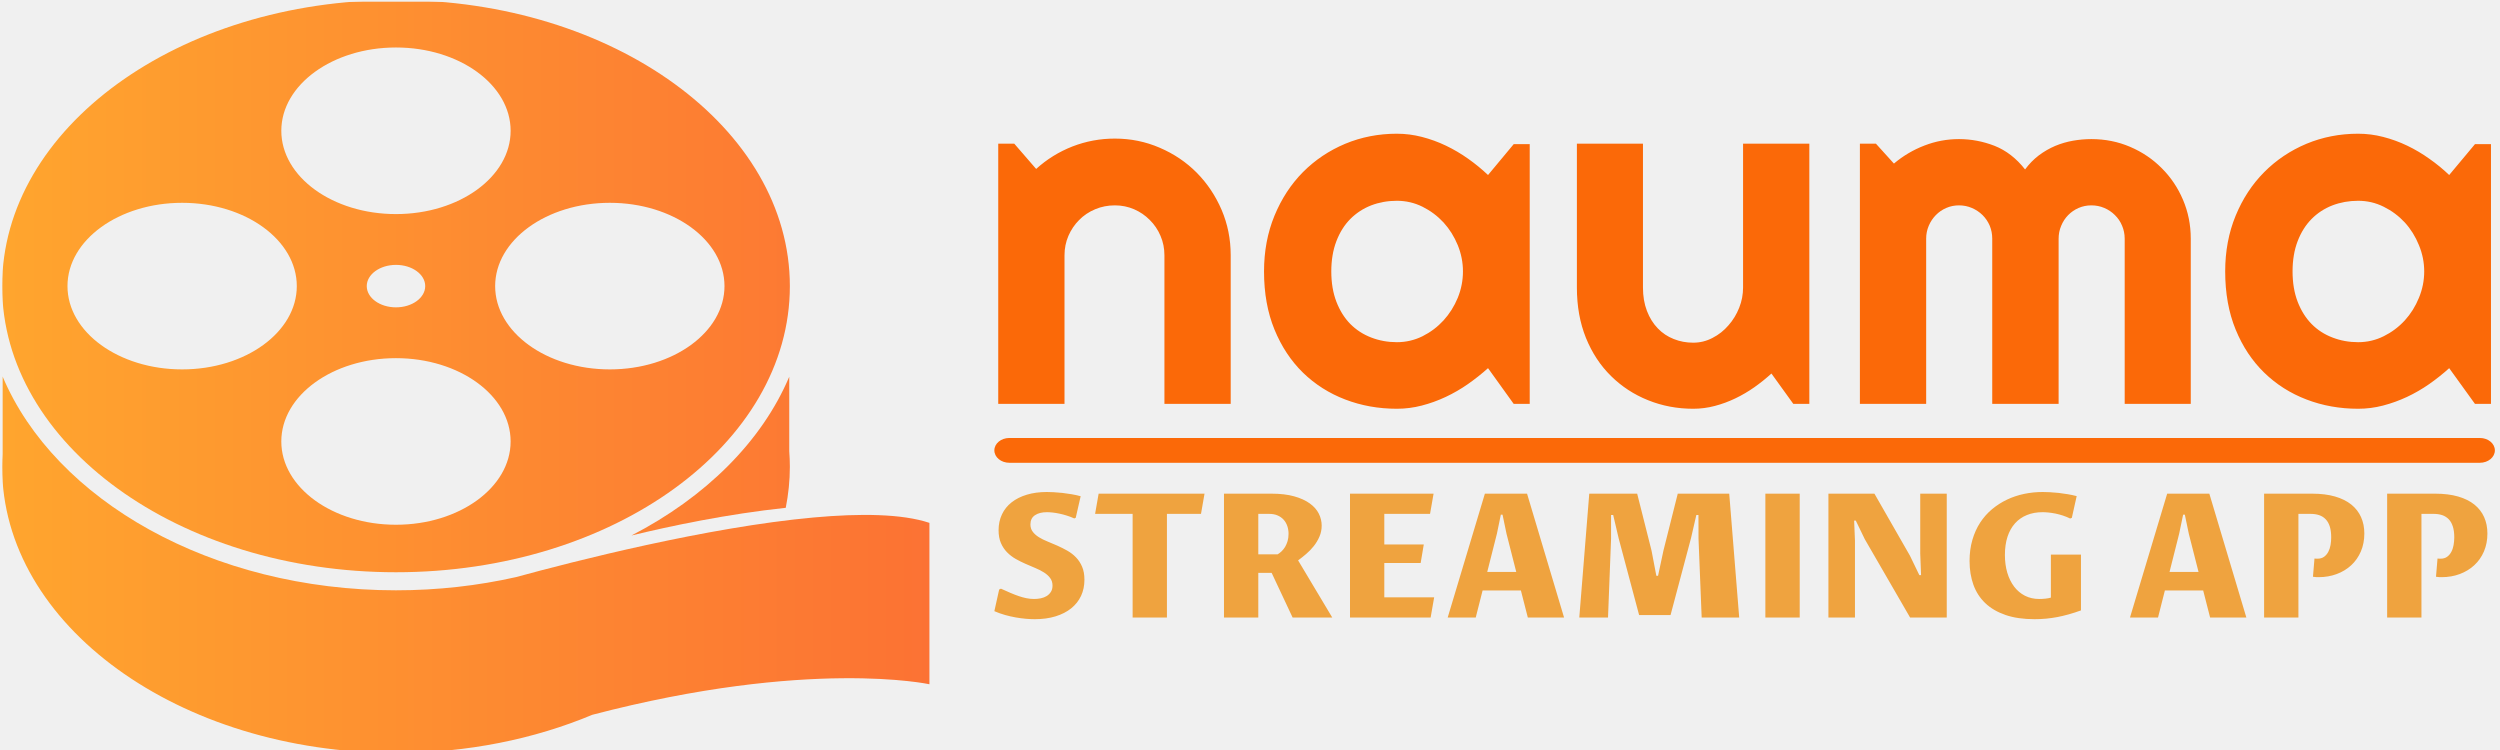
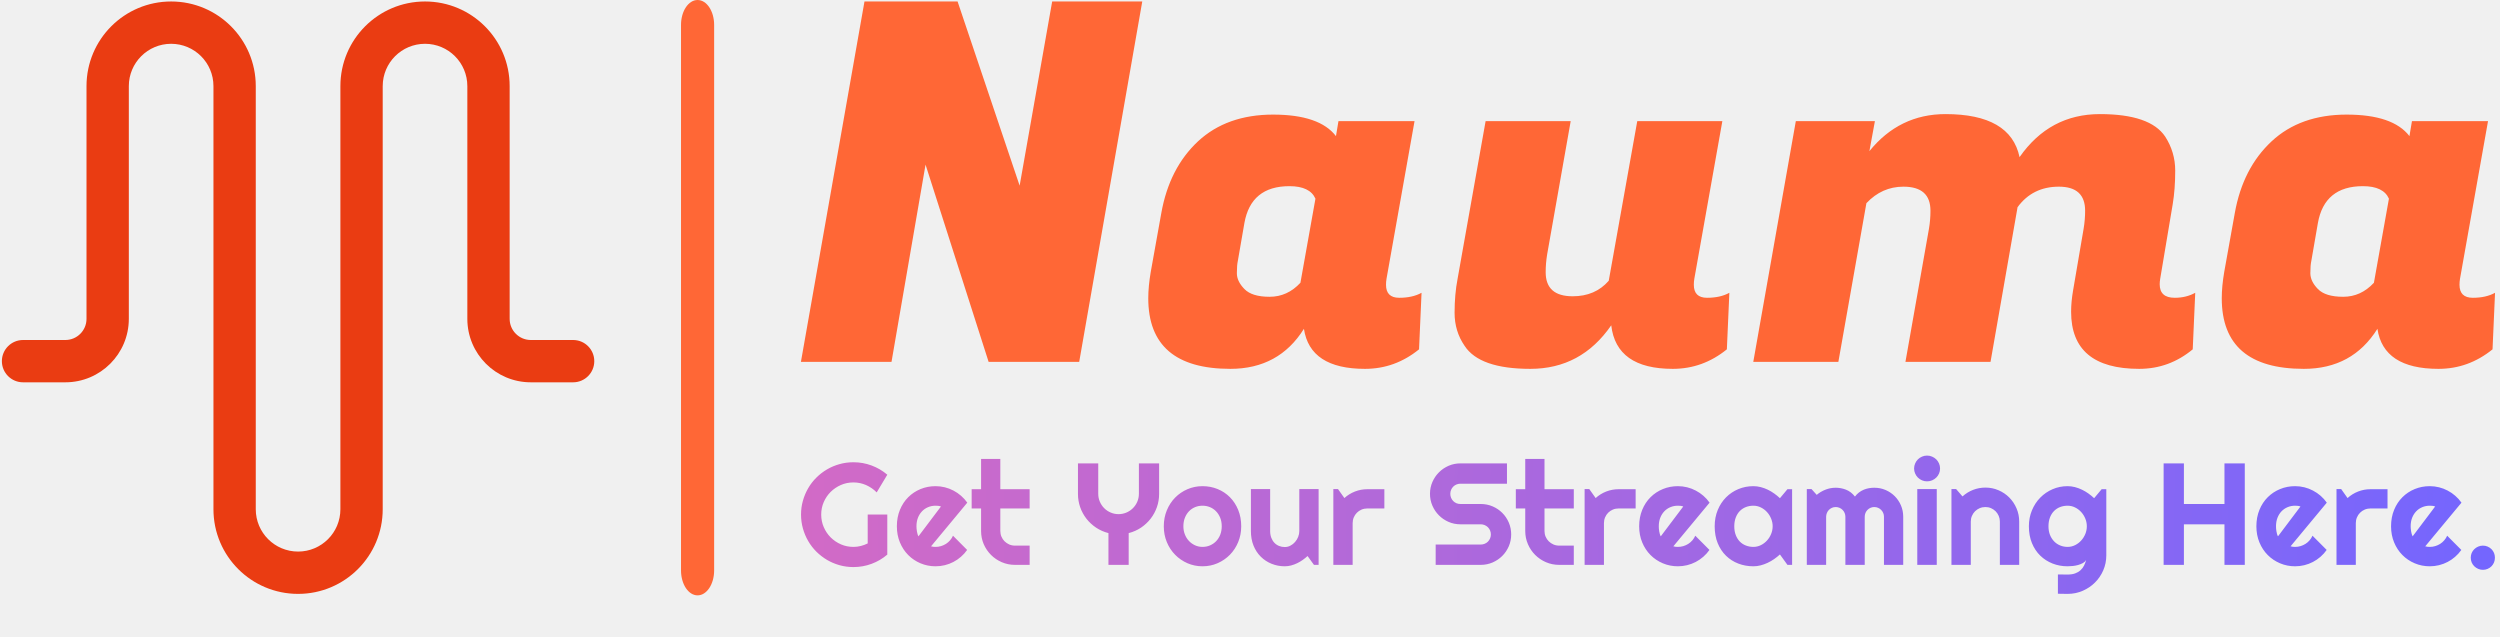
- <svg xmlns="http://www.w3.org/2000/svg" version="1.1" width="1500" height="450" viewBox="0 0 1500 450">
-   <g transform="matrix(1,0,0,1,-0.9090909,0.8732742)">
-     <svg viewBox="0 0 396 119" data-background-color="#ffffff" preserveAspectRatio="xMidYMid meet" height="450" width="1500">
-       <g id="tight-bounds" transform="matrix(1,0,0,1,0.24,-0.2309325)">
-         <svg viewBox="0 0 395.52 119.462" height="119.462" width="395.52">
+ <svg xmlns="http://www.w3.org/2000/svg" version="1.1" width="1500" height="382" viewBox="0 0 1500 382">
+   <g transform="matrix(1,0,0,1,-0.9090909,-12.39059)">
+     <svg viewBox="0 0 396 101" data-background-color="#ffffff" preserveAspectRatio="xMidYMid meet" height="382" width="1500">
+       <g id="tight-bounds" transform="matrix(1,0,0,1,0.24,3.276045)">
+         <svg viewBox="0 0 395.52 94.448" height="94.448" width="395.52">
          <g>
-             <svg viewBox="0 0 660.352 199.451" height="119.462" width="395.52">
-               <g transform="matrix(1,0,0,1,262.8542,35.42201)">
-                 <svg viewBox="0 0 397.498 128.607" height="128.607" width="397.498">
+             <svg viewBox="0 0 582.046 138.989" height="94.448" width="395.52">
+               <g>
+                 <rect width="7.734" height="138.989" x="158.545" y="0" fill="#ff6736" opacity="1" stroke-width="0" stroke="transparent" fill-opacity="1" class="rect-qz-0" data-fill-palette-color="primary" rx="1%" id="qz-0" data-palette-color="#ff6736" />
+               </g>
+               <g transform="matrix(1,0,0,1,186.5257,0.3457442)">
+                 <svg viewBox="0 0 395.52 138.298" height="138.298" width="395.52">
                  <g id="textblocktransform">
-                     <svg viewBox="0 0 397.498 128.607" height="128.607" width="397.498" id="textblock">
+                     <svg viewBox="0 0 395.52 138.298" height="138.298" width="395.52" id="textblock">
                      <g>
-                         <rect width="397.498" height="6.571" x="0" y="80.601" fill="#fb6908" opacity="1" stroke-width="0" stroke="transparent" fill-opacity="1" class="rect-qz-0" data-fill-palette-color="primary" rx="1%" id="qz-0" data-palette-color="#fb6908" />
-                       </g>
-                       <g transform="matrix(1,0,0,1,0.9888,0)">
-                         <svg viewBox="0 0 395.52 72.861" height="72.861" width="395.52">
+                         <svg viewBox="0 0 395.52 85.764" height="85.764" width="395.52">
                          <g transform="matrix(1,0,0,1,0,0)">
-                             <svg width="395.52" viewBox="2.54 -27.15 150.01 27.64" height="72.861" data-palette-color="#fb6908">
-                               <path d="M9.2-14.94L9.2 0 2.54 0 2.54-26.15 4.15-26.15 6.35-23.61Q7.96-25.07 10-25.87 12.04-26.66 14.26-26.66L14.26-26.66Q16.65-26.66 18.77-25.74 20.9-24.83 22.49-23.23 24.07-21.63 24.99-19.49 25.9-17.36 25.9-14.94L25.9-14.94 25.9 0 19.24 0 19.24-14.94Q19.24-15.97 18.85-16.88 18.46-17.8 17.77-18.48 17.09-19.17 16.19-19.56 15.28-19.95 14.26-19.95L14.26-19.95Q13.21-19.95 12.28-19.56 11.35-19.17 10.67-18.48 9.99-17.8 9.59-16.88 9.2-15.97 9.2-14.94L9.2-14.94ZM55.95-26.1L55.95 0 54.34 0 51.76-3.59Q50.8-2.73 49.74-1.99 48.68-1.25 47.51-0.7 46.34-0.15 45.1 0.17 43.87 0.49 42.6 0.49L42.6 0.49Q39.84 0.49 37.41-0.44 34.98-1.37 33.16-3.14 31.35-4.91 30.3-7.47 29.25-10.03 29.25-13.31L29.25-13.31Q29.25-16.36 30.3-18.91 31.35-21.46 33.16-23.29 34.98-25.12 37.41-26.14 39.84-27.15 42.6-27.15L42.6-27.15Q43.87-27.15 45.11-26.83 46.36-26.51 47.53-25.95 48.7-25.39 49.77-24.63 50.83-23.88 51.76-23L51.76-23 54.34-26.1 55.95-26.1ZM49.24-13.31L49.24-13.31Q49.24-14.67 48.72-15.95 48.19-17.24 47.29-18.23 46.38-19.21 45.18-19.81 43.97-20.41 42.6-20.41L42.6-20.41Q41.23-20.41 40.02-19.95 38.82-19.48 37.92-18.58 37.03-17.68 36.52-16.35 36.01-15.01 36.01-13.31L36.01-13.31Q36.01-11.6 36.52-10.27 37.03-8.94 37.92-8.03 38.82-7.13 40.02-6.67 41.23-6.2 42.6-6.2L42.6-6.2Q43.97-6.2 45.18-6.8 46.38-7.4 47.29-8.39 48.19-9.38 48.72-10.66 49.24-11.94 49.24-13.31ZM82.44 0L80.24-3.05Q79.44-2.32 78.52-1.67 77.61-1.03 76.61-0.55 75.61-0.07 74.54 0.21 73.48 0.49 72.38 0.49L72.38 0.49Q69.97 0.49 67.84-0.37 65.72-1.22 64.12-2.8 62.52-4.37 61.6-6.63 60.69-8.89 60.69-11.69L60.69-11.69 60.69-26.15 67.33-26.15 67.33-11.69Q67.33-10.38 67.73-9.34 68.13-8.3 68.82-7.59 69.5-6.88 70.42-6.52 71.33-6.15 72.38-6.15L72.38-6.15Q73.41-6.15 74.32-6.63 75.24-7.1 75.92-7.89 76.61-8.67 77-9.66 77.39-10.64 77.39-11.69L77.39-11.69 77.39-26.15 84.05-26.15 84.05 0 82.44 0ZM122.38-16.6L122.38 0 115.74 0 115.74-16.6Q115.74-17.29 115.48-17.9 115.23-18.51 114.76-18.97 114.3-19.43 113.69-19.69 113.08-19.95 112.39-19.95L112.39-19.95Q111.71-19.95 111.11-19.69 110.51-19.43 110.06-18.97 109.61-18.51 109.36-17.9 109.1-17.29 109.1-16.6L109.1-16.6 109.1 0 102.43 0 102.43-16.6Q102.43-17.29 102.18-17.9 101.92-18.51 101.46-18.97 100.99-19.43 100.38-19.69 99.77-19.95 99.09-19.95L99.09-19.95Q98.41-19.95 97.81-19.69 97.21-19.43 96.76-18.97 96.31-18.51 96.05-17.9 95.79-17.29 95.79-16.6L95.79-16.6 95.79 0 89.13 0 89.13-26.15 90.74-26.15 92.55-24.15Q93.94-25.32 95.61-25.96 97.28-26.61 99.09-26.61L99.09-26.61Q100.92-26.61 102.67-25.93 104.41-25.24 105.73-23.56L105.73-23.56Q106.34-24.39 107.12-24.98 107.9-25.56 108.77-25.93 109.64-26.29 110.56-26.45 111.49-26.61 112.39-26.61L112.39-26.61Q114.47-26.61 116.29-25.83 118.11-25.05 119.46-23.69 120.82-22.34 121.6-20.51 122.38-18.68 122.38-16.6L122.38-16.6ZM152.55-26.1L152.55 0 150.94 0 148.35-3.59Q147.4-2.73 146.34-1.99 145.28-1.25 144.11-0.7 142.93-0.15 141.7 0.17 140.47 0.49 139.2 0.49L139.2 0.49Q136.44 0.49 134.01-0.44 131.58-1.37 129.76-3.14 127.94-4.91 126.89-7.47 125.84-10.03 125.84-13.31L125.84-13.31Q125.84-16.36 126.89-18.91 127.94-21.46 129.76-23.29 131.58-25.12 134.01-26.14 136.44-27.15 139.2-27.15L139.2-27.15Q140.47-27.15 141.71-26.83 142.96-26.51 144.13-25.95 145.3-25.39 146.36-24.63 147.43-23.88 148.35-23L148.35-23 150.94-26.1 152.55-26.1ZM145.84-13.31L145.84-13.31Q145.84-14.67 145.31-15.95 144.79-17.24 143.89-18.23 142.98-19.21 141.77-19.81 140.57-20.41 139.2-20.41L139.2-20.41Q137.83-20.41 136.62-19.95 135.41-19.48 134.52-18.58 133.63-17.68 133.12-16.35 132.61-15.01 132.61-13.31L132.61-13.31Q132.61-11.6 133.12-10.27 133.63-8.94 134.52-8.03 135.41-7.13 136.62-6.67 137.83-6.2 139.2-6.2L139.2-6.2Q140.57-6.2 141.77-6.8 142.98-7.4 143.89-8.39 144.79-9.38 145.31-10.66 145.84-11.94 145.84-13.31Z" opacity="1" transform="matrix(1,0,0,1,0,0)" fill="#fb6908" class="wordmark-text-0" data-fill-palette-color="primary" id="text-0" />
+                             <svg width="395.52" viewBox="0.95 -36 169.24 36.7" height="85.764" data-palette-color="#ff6736">
+                               <path d="M26.05-36L35.05-36 28.75 0 19.7 0 13.4-19.7 10 0 0.95 0 7.3-36 16.6-36 22.8-17.6 26.05-36ZM59.4-7.7L59.4-7.7Q59.4-6.4 60.72-6.4 62.05-6.4 62.95-6.9L62.95-6.9 62.7-1.25Q60.3 0.7 57.3 0.7L57.3 0.7Q51.8 0.7 51.2-3.3L51.2-3.3Q48.7 0.7 43.85 0.7L43.85 0.7Q35.65 0.7 35.65-6.35L35.65-6.35Q35.65-7.55 35.9-9L35.9-9 36.95-14.85Q37.75-19.35 40.62-22.03 43.5-24.7 48.12-24.7 52.75-24.7 54.4-22.55L54.4-22.55 54.65-24.05 62.25-24.05 59.45-8.3Q59.4-8 59.4-7.7ZM45.25-13.85L44.6-10.1Q44.5-9.65 44.5-8.85 44.5-8.05 45.25-7.28 46-6.5 47.77-6.5 49.55-6.5 50.85-7.9L50.85-7.9 52.35-16.3Q51.8-17.55 49.75-17.55L49.75-17.55Q45.9-17.55 45.25-13.85L45.25-13.85ZM90.15-7.7L90.15-7.7Q90.15-6.4 91.47-6.4 92.8-6.4 93.7-6.9L93.7-6.9 93.45-1.25Q91.05 0.7 88.05 0.7L88.05 0.7Q82.4 0.7 81.9-3.65L81.9-3.65Q78.9 0.7 73.82 0.7 68.75 0.7 67.25-1.6L67.25-1.6Q66.25-3.05 66.25-4.9 66.25-6.75 66.55-8.3L66.55-8.3 69.35-24.05 77.85-24.05 75.5-10.75Q75.35-9.85 75.35-8.95L75.35-8.95Q75.35-6.55 78.05-6.55L78.05-6.55Q80.3-6.55 81.65-8.1L81.65-8.1 84.5-24.05 93-24.05 90.2-8.3Q90.15-8 90.15-7.7ZM138.19-6.4L138.19-6.4Q139.34-6.4 140.24-6.9L140.24-6.9 139.99-1.25Q137.64 0.7 134.64 0.7L134.64 0.7Q127.84 0.7 127.84-5L127.84-5Q127.84-6 128.04-7.15L128.04-7.15 129.09-13.3Q129.24-14.2 129.24-15.1L129.24-15.1Q129.24-17.5 126.62-17.5 123.99-17.5 122.49-15.45L122.49-15.45 119.79 0 111.29 0 113.64-13.3Q113.79-14.2 113.79-15.1L113.79-15.1Q113.79-17.5 111.09-17.5L111.09-17.5Q108.94-17.5 107.39-15.85L107.39-15.85 104.59 0 96.09 0 100.34-24.05 108.24-24.05 107.69-21.05Q110.69-24.75 115.29-24.75L115.29-24.75Q121.79-24.75 122.69-20.45L122.69-20.45Q125.69-24.75 130.72-24.75 135.74-24.75 137.24-22.5L137.24-22.5Q138.24-20.95 138.24-19.1 138.24-17.25 137.99-15.75L137.99-15.75 136.74-8.3Q136.69-8 136.69-7.75L136.69-7.75Q136.69-6.4 138.19-6.4ZM166.64-7.7L166.64-7.7Q166.64-6.4 167.97-6.4 169.29-6.4 170.19-6.9L170.19-6.9 169.94-1.25Q167.54 0.7 164.54 0.7L164.54 0.7Q159.04 0.7 158.44-3.3L158.44-3.3Q155.94 0.7 151.09 0.7L151.09 0.7Q142.89 0.7 142.89-6.35L142.89-6.35Q142.89-7.55 143.14-9L143.14-9 144.19-14.85Q144.99-19.35 147.87-22.03 150.74-24.7 155.37-24.7 159.99-24.7 161.64-22.55L161.64-22.55 161.89-24.05 169.49-24.05 166.69-8.3Q166.64-8 166.64-7.7ZM152.49-13.85L151.84-10.1Q151.74-9.65 151.74-8.85 151.74-8.05 152.49-7.28 153.24-6.5 155.02-6.5 156.79-6.5 158.09-7.9L158.09-7.9 159.59-16.3Q159.04-17.55 156.99-17.55L156.99-17.55Q153.14-17.55 152.49-13.85L152.49-13.85Z" opacity="1" transform="matrix(1,0,0,1,0,0)" fill="#ff6736" class="wordmark-text-0" data-fill-palette-color="primary" id="text-0" />
                            </svg>
                          </g>
                        </svg>
                      </g>
-                       <g transform="matrix(1,0,0,1,0,94.91187)">
-                         <svg viewBox="0 0 395.52 33.695" height="33.695" width="395.52">
+                       <g transform="matrix(1,0,0,1,0,106.011)">
+                         <svg viewBox="0 0 395.52 32.287" height="32.287" width="395.52">
                          <g transform="matrix(1,0,0,1,0,0)">
-                             <svg width="395.52" viewBox="1.71 -36.25 431.27 36.74" height="33.695" data-palette-color="#efa33f">
-                               <path d="M13.18-5.35L13.18-5.35Q14.16-5.35 15.12-5.54 16.09-5.74 16.83-6.2 17.58-6.67 18.04-7.4 18.51-8.13 18.51-9.2L18.51-9.2Q18.51-10.5 17.83-11.4 17.16-12.3 16.06-13 14.97-13.7 13.57-14.28 12.18-14.87 10.72-15.5 9.25-16.14 7.86-16.93 6.47-17.72 5.37-18.85 4.27-19.97 3.6-21.52 2.93-23.07 2.93-25.22L2.93-25.22Q2.93-27.73 3.91-29.79 4.88-31.84 6.69-33.26 8.5-34.69 11.08-35.47 13.67-36.25 16.87-36.25L16.87-36.25Q17.7-36.25 18.86-36.19 20.02-36.13 21.33-35.99 22.63-35.84 24-35.61 25.37-35.38 26.64-35.03L26.64-35.03 25.22-28.81 24.8-28.61Q23.73-29.1 22.63-29.44 21.53-29.79 20.5-30 19.46-30.22 18.54-30.32 17.63-30.42 16.92-30.42L16.92-30.42Q14.72-30.42 13.43-29.54 12.13-28.66 12.13-26.9L12.13-26.9Q12.13-25.63 12.81-24.76 13.48-23.88 14.58-23.19 15.67-22.51 17.08-21.95 18.48-21.39 19.93-20.74 21.39-20.09 22.79-19.3 24.19-18.51 25.29-17.37 26.39-16.24 27.06-14.66 27.73-13.09 27.73-10.91L27.73-10.91Q27.73-8.33 26.75-6.23 25.76-4.13 23.9-2.64 22.05-1.15 19.38-0.33 16.72 0.49 13.4 0.49L13.4 0.49Q12.21 0.49 10.8 0.37 9.4 0.24 7.87-0.02 6.35-0.29 4.79-0.73 3.22-1.17 1.71-1.83L1.71-1.83 3.1-8.08 3.61-8.33Q5.05-7.67 6.31-7.13 7.57-6.59 8.73-6.19 9.89-5.79 10.99-5.57 12.08-5.35 13.18-5.35ZM51.56-29.93L51.56 0 41.65 0 41.65-29.93 30.81-29.93 31.83-35.77 62.42-35.77 61.4-29.93 51.56-29.93ZM81.81-12.89L77.95-12.89 77.95 0 68.04 0 68.04-35.77 81.78-35.77Q85.54-35.77 88.28-35.01 91.01-34.25 92.79-32.97 94.58-31.69 95.42-30.02 96.26-28.34 96.26-26.54L96.26-26.54Q96.26-24.85 95.62-23.38 94.99-21.9 93.99-20.64 92.99-19.38 91.78-18.35 90.57-17.31 89.45-16.5L89.45-16.5 99.31 0 87.86 0 81.81-12.89ZM77.95-29.93L77.95-18.24 83.52-18.24Q84.08-18.55 84.65-19.09 85.22-19.63 85.68-20.37 86.13-21.12 86.41-22.06 86.69-23 86.69-24.15L86.69-24.15Q86.69-25.39 86.32-26.44 85.96-27.49 85.25-28.27 84.54-29.05 83.5-29.49 82.47-29.93 81.1-29.93L81.1-29.93 77.95-29.93ZM127.73 0L104.44 0 104.44-35.77 128.58-35.77 127.56-29.93 114.35-29.93 114.35-21.09 125.75-21.09 124.85-15.75 114.35-15.75 114.35-5.83 128.75-5.83 127.73 0ZM132.66 0L143.4-35.77 155.58-35.77 166.27 0 155.8 0 153.8-7.81 142.74-7.81 140.76 0 132.66 0ZM144.08-13.16L152.46-13.16 149.65-24.19 148.5-29.71 148.01-29.71 146.87-24.19 144.08-13.16ZM178.97 0L170.67 0 173.55-35.77 187.39-35.77 191.54-19.31 192.93-12.04 193.42-12.04 194.98-19.34 199.11-35.77 213.98-35.77 216.86 0 206.02 0 205.11-22.73 205.09-29.61 204.48-29.61 202.94-22.92 197.03-0.71 187.95-0.71 182.04-22.88 180.46-29.61 179.85-29.61 179.85-22.78 178.97 0ZM234.34-35.77L234.34 0 224.42 0 224.42-35.77 234.34-35.77ZM250.3 0L242.63 0 242.63-35.77 255.92-35.77 266.17-17.87 268.9-12.23 269.39-12.23 269.15-18.55 269.15-35.77 276.81-35.77 276.81 0 266.22 0 253.13-22.63 250.54-27.98 250.06-27.98 250.3-22.17 250.3 0ZM315.58-18.16L315.58-2.05Q312.04-0.76 308.78-0.13 305.52 0.49 302.2 0.49L302.2 0.49Q297.32 0.49 293.78-0.73 290.24-1.95 287.93-4.16 285.62-6.37 284.51-9.46 283.4-12.55 283.4-16.31L283.4-16.31Q283.4-19.63 284.21-22.4 285.01-25.17 286.45-27.39 287.9-29.61 289.88-31.27 291.87-32.93 294.22-34.05 296.56-35.16 299.19-35.71 301.81-36.25 304.52-36.25L304.52-36.25Q305.4-36.25 306.6-36.19 307.79-36.13 309.11-35.99 310.43-35.84 311.78-35.61 313.14-35.38 314.34-35.06L314.34-35.06 312.94-28.78 312.46-28.59Q311.41-29.1 310.32-29.46 309.23-29.81 308.21-30.02 307.18-30.22 306.23-30.32 305.28-30.42 304.5-30.42L304.5-30.42Q301.98-30.42 299.97-29.6 297.95-28.78 296.54-27.21 295.12-25.63 294.36-23.33 293.61-21.02 293.61-18.07L293.61-18.07Q293.61-15.26 294.3-12.93 295-10.6 296.28-8.91 297.56-7.23 299.39-6.29 301.23-5.35 303.52-5.35L303.52-5.35Q303.86-5.35 304.33-5.37 304.79-5.4 305.27-5.44 305.74-5.49 306.18-5.57 306.62-5.64 306.89-5.74L306.89-5.74 306.89-18.16 315.58-18.16ZM329.74 0L340.48-35.77 352.66-35.77 363.35 0 352.88 0 350.88-7.81 339.82-7.81 337.84 0 329.74 0ZM341.16-13.16L349.54-13.16 346.73-24.19 345.58-29.71 345.09-29.71 343.94-24.19 341.16-13.16ZM378.39-29.93L378.39 0 368.48 0 368.48-35.77 382.35-35.77Q386.13-35.77 388.96-34.95 391.79-34.13 393.67-32.62 395.55-31.1 396.49-28.98 397.43-26.86 397.43-24.27L397.43-24.27Q397.43-21.41 396.43-19.08 395.43-16.75 393.65-15.1 391.87-13.45 389.45-12.55 387.03-11.65 384.23-11.65L384.23-11.65Q383.81-11.65 383.43-11.67 383.05-11.69 382.59-11.77L382.59-11.77 383.03-17.04Q383.15-17.02 383.43-17 383.71-16.99 383.91-16.99L383.91-16.99Q385.03-16.99 385.79-17.53 386.54-18.07 387.01-18.95 387.47-19.82 387.67-20.92 387.86-22.02 387.86-23.17L387.86-23.17Q387.86-25 387.45-26.29 387.03-27.59 386.25-28.39 385.47-29.2 384.37-29.57 383.27-29.93 381.91-29.93L381.91-29.93 378.39-29.93ZM413.93-29.93L413.93 0 404.02 0 404.02-35.77 417.89-35.77Q421.67-35.77 424.51-34.95 427.34-34.13 429.22-32.62 431.1-31.1 432.04-28.98 432.98-26.86 432.98-24.27L432.98-24.27Q432.98-21.41 431.98-19.08 430.98-16.75 429.19-15.1 427.41-13.45 424.99-12.55 422.58-11.65 419.77-11.65L419.77-11.65Q419.35-11.65 418.98-11.67 418.6-11.69 418.13-11.77L418.13-11.77 418.57-17.04Q418.7-17.02 418.98-17 419.26-16.99 419.45-16.99L419.45-16.99Q420.58-16.99 421.33-17.53 422.09-18.07 422.55-18.95 423.02-19.82 423.21-20.92 423.41-22.02 423.41-23.17L423.41-23.17Q423.41-25 422.99-26.29 422.58-27.59 421.8-28.39 421.01-29.2 419.92-29.57 418.82-29.93 417.45-29.93L417.45-29.93 413.93-29.93Z" opacity="1" transform="matrix(1,0,0,1,0,0)" fill="#efa33f" class="slogan-text-1" data-fill-palette-color="secondary" id="text-1" />
-                             </svg>
+                             <svg width="395.52" viewBox="1.34 -37.7 584.34 47.71" height="32.287" data-palette-color="url(#9cbd18a2-55e8-4757-880a-ea8d01a1cdac)" />
                          </g>
                        </svg>
                      </g>
                    </svg>
                  </g>
                </svg>
              </g>
-               <g>
-                 <svg viewBox="0 0 245.654 199.451" height="199.451" width="245.654">
+               <g transform="matrix(1,0,0,1,0,0.3457442)">
+                 <svg viewBox="0 0 138.298 138.298" height="138.298" width="138.298">
                  <g>
-                     <svg version="1.1" x="0" y="0" viewBox="3.188 11.92 94.061 76.37" enable-background="new 0 0 100 100" xml:space="preserve" height="199.451" width="245.654" class="icon-icon-0" data-fill-palette-color="accent" id="icon-0" />
+                     <svg data-name="Layer 1" viewBox="15 15 70 70" x="0" y="0" height="138.298" width="138.298" class="icon-icon-0" data-fill-palette-color="accent" id="icon-0">
+                       <path d="M50 85A10 10 0 0 1 40 75V25a5 5 0 1 0-10 0V52.5A7.5 7.5 0 0 1 22.5 60h-5a2.5 2.5 0 0 1 0-5h5A2.5 2.5 0 0 0 25 52.5V25a10 10 0 0 1 20 0V75a5 5 0 0 0 10 0V25a10 10 0 0 1 20 0V52.5A2.5 2.5 0 0 0 77.5 55h5a2.5 2.5 0 0 1 0 5h-5A7.5 7.5 0 0 1 70 52.5V25a5 5 0 0 0-10 0V75A10 10 0 0 1 50 85Z" fill="#ea3c12" data-fill-palette-color="accent" />
+                     </svg>
                  </g>
                </svg>
              </g>
            </svg>
          </g>
          <defs />
-           <mask id="bc9d61db-39fe-4694-bab9-2a7f7fbc180d">
-             <g id="SvgjsG1033">
-               <svg viewBox="0 0 395.52 119.462" height="119.462" width="395.52">
+           <mask id="bb5265a1-8df8-4b79-be0c-f73ccd1d623e">
+             <g id="SvgjsG1184">
+               <svg viewBox="0 0 395.52 94.448" height="94.448" width="395.52">
                <g>
-                   <svg viewBox="0 0 660.352 199.451" height="119.462" width="395.52">
-                     <g transform="matrix(1,0,0,1,262.8542,35.42201)">
-                       <svg viewBox="0 0 397.498 128.607" height="128.607" width="397.498">
-                         <g id="SvgjsG1032">
-                           <svg viewBox="0 0 397.498 128.607" height="128.607" width="397.498" id="SvgjsSvg1031">
-                             <g />
-                             <g transform="matrix(1,0,0,1,0.9888,0)">
-                               <svg viewBox="0 0 395.52 72.861" height="72.861" width="395.52">
+                   <svg viewBox="0 0 582.046 138.989" height="94.448" width="395.52">
+                     <g />
+                     <g transform="matrix(1,0,0,1,186.5257,0.3457442)">
+                       <svg viewBox="0 0 395.52 138.298" height="138.298" width="395.52">
+                         <g id="SvgjsG1182">
+                           <svg viewBox="0 0 395.52 138.298" height="138.298" width="395.52" id="SvgjsSvg1181">
+                             <g>
+                               <svg viewBox="0 0 395.52 85.764" height="85.764" width="395.52">
                                <g transform="matrix(1,0,0,1,0,0)">
-                                   <svg width="395.52" viewBox="2.54 -27.15 150.01 27.64" height="72.861" data-palette-color="#fb6908" />
+                                   <svg width="395.52" viewBox="0.95 -36 169.24 36.7" height="85.764" data-palette-color="#ff6736" />
                                </g>
                              </svg>
                            </g>
-                             <g transform="matrix(1,0,0,1,0,94.91187)">
-                               <svg viewBox="0 0 395.52 33.695" height="33.695" width="395.52">
+                             <g transform="matrix(1,0,0,1,0,106.011)">
+                               <svg viewBox="0 0 395.52 32.287" height="32.287" width="395.52">
                                <g transform="matrix(1,0,0,1,0,0)">
-                                   <svg width="395.52" viewBox="1.71 -36.25 431.27 36.74" height="33.695" data-palette-color="#efa33f" />
+                                   <svg width="395.52" viewBox="1.34 -37.7 584.34 47.71" height="32.287" data-palette-color="url(#9cbd18a2-55e8-4757-880a-ea8d01a1cdac)">
+                                     <path d="M31.1-17.36L31.1-3.54Q28.66-1.46 25.66-0.35 22.66 0.76 19.41 0.76L19.41 0.76Q16.92 0.76 14.61 0.11 12.3-0.54 10.3-1.72 8.3-2.91 6.64-4.55 4.98-6.2 3.81-8.22 2.64-10.23 1.99-12.55 1.34-14.87 1.34-17.36L1.34-17.36Q1.34-19.85 1.99-22.14 2.64-24.44 3.81-26.45 4.98-28.47 6.64-30.11 8.3-31.76 10.3-32.93 12.3-34.11 14.61-34.75 16.92-35.4 19.41-35.4L19.41-35.4Q22.66-35.4 25.66-34.29 28.66-33.18 31.1-31.1L31.1-31.1 27.44-25Q25.85-26.61 23.78-27.53 21.7-28.44 19.41-28.44L19.41-28.44Q17.11-28.44 15.1-27.56 13.09-26.68 11.57-25.18 10.06-23.68 9.18-21.67 8.3-19.65 8.3-17.36L8.3-17.36Q8.3-15.04 9.18-13.01 10.06-10.99 11.57-9.47 13.09-7.96 15.1-7.08 17.11-6.2 19.41-6.2L19.41-6.2Q20.73-6.2 21.97-6.52 23.22-6.84 24.34-7.4L24.34-7.4 24.34-17.36 31.1-17.36ZM58.69-21.46L46.19-6.4Q46.58-6.27 46.97-6.24 47.36-6.2 47.75-6.2L47.75-6.2Q48.73-6.2 49.63-6.47 50.53-6.74 51.33-7.24 52.12-7.74 52.74-8.46 53.37-9.18 53.76-10.06L53.76-10.06 58.64-5.15Q57.71-3.83 56.5-2.78 55.3-1.73 53.89-1 52.49-0.27 50.94 0.11 49.39 0.49 47.75 0.49L47.75 0.49Q44.99 0.49 42.56-0.54 40.13-1.56 38.32-3.39 36.5-5.22 35.45-7.75 34.4-10.28 34.4-13.31L34.4-13.31Q34.4-16.41 35.45-18.97 36.5-21.53 38.32-23.34 40.13-25.15 42.56-26.15 44.99-27.15 47.75-27.15L47.75-27.15Q49.39-27.15 50.95-26.76 52.51-26.37 53.92-25.63 55.32-24.9 56.54-23.84 57.76-22.78 58.69-21.46L58.69-21.46ZM41.84-9.84L49.61-20.14Q49.14-20.31 48.69-20.36 48.24-20.41 47.75-20.41L47.75-20.41Q46.38-20.41 45.18-19.91 43.97-19.41 43.08-18.48 42.19-17.55 41.67-16.25 41.16-14.94 41.16-13.31L41.16-13.31Q41.16-12.94 41.2-12.48 41.23-12.01 41.32-11.54 41.4-11.06 41.53-10.62 41.65-10.18 41.84-9.84L41.84-9.84ZM80.2 0L75.14 0Q72.72 0 70.6-0.92 68.48-1.83 66.88-3.43 65.28-5.03 64.36-7.15 63.45-9.28 63.45-11.69L63.45-11.69 63.45-19.46 60.2-19.46 60.2-26.1 63.45-26.1 63.45-36.55 70.09-36.55 70.09-26.1 80.2-26.1 80.2-19.46 70.09-19.46 70.09-11.69Q70.09-10.64 70.48-9.73 70.87-8.81 71.55-8.13 72.24-7.45 73.16-7.04 74.09-6.64 75.14-6.64L75.14-6.64 80.2-6.64 80.2 0ZM114.37-10.96L114.37 0 107.39 0 107.39-10.96Q105.07-11.55 103.13-12.84 101.19-14.14 99.79-15.93 98.4-17.72 97.63-19.91 96.87-22.09 96.87-24.51L96.87-24.51 96.87-35.01 103.87-35.01 103.87-24.51Q103.87-23.07 104.42-21.79 104.97-20.51 105.92-19.56 106.87-18.6 108.16-18.05 109.44-17.5 110.88-17.5L110.88-17.5Q112.32-17.5 113.6-18.05 114.88-18.6 115.83-19.56 116.79-20.51 117.34-21.79 117.89-23.07 117.89-24.51L117.89-24.51 117.89-35.01 124.87-35.01 124.87-24.51Q124.87-22.09 124.1-19.91 123.33-17.72 121.94-15.93 120.55-14.14 118.62-12.84 116.69-11.55 114.37-10.96L114.37-10.96ZM153.19-13.31L153.19-13.31Q153.19-10.38 152.14-7.85 151.09-5.32 149.28-3.48 147.47-1.64 145.04-0.57 142.61 0.49 139.83 0.49L139.83 0.49Q137.07 0.49 134.64-0.57 132.21-1.64 130.4-3.48 128.58-5.32 127.53-7.85 126.48-10.38 126.48-13.31L126.48-13.31Q126.48-16.28 127.53-18.82 128.58-21.36 130.4-23.21 132.21-25.05 134.64-26.1 137.07-27.15 139.83-27.15L139.83-27.15Q142.61-27.15 145.04-26.16 147.47-25.17 149.28-23.35 151.09-21.53 152.14-18.98 153.19-16.43 153.19-13.31ZM146.47-13.31L146.47-13.31Q146.47-14.92 145.95-16.22 145.42-17.53 144.52-18.47 143.62-19.41 142.41-19.91 141.2-20.41 139.83-20.41L139.83-20.41Q138.46-20.41 137.26-19.91 136.05-19.41 135.16-18.47 134.26-17.53 133.75-16.22 133.24-14.92 133.24-13.31L133.24-13.31Q133.24-11.79 133.75-10.5 134.26-9.2 135.16-8.25 136.05-7.3 137.26-6.75 138.46-6.2 139.83-6.2L139.83-6.2Q141.2-6.2 142.41-6.71 143.62-7.23 144.52-8.15 145.42-9.08 145.95-10.4 146.47-11.72 146.47-13.31ZM178.28 0L176.08-3.05Q175.28-2.32 174.36-1.67 173.45-1.03 172.45-0.55 171.44-0.07 170.38 0.21 169.32 0.49 168.22 0.49L168.22 0.49Q165.81 0.49 163.68-0.37 161.56-1.22 159.96-2.8 158.36-4.37 157.44-6.63 156.53-8.89 156.53-11.69L156.53-11.69 156.53-26.15 163.17-26.15 163.17-11.69Q163.17-10.38 163.57-9.34 163.97-8.3 164.66-7.59 165.34-6.88 166.26-6.52 167.17-6.15 168.22-6.15L168.22-6.15Q169.25-6.15 170.16-6.63 171.08-7.1 171.76-7.89 172.45-8.67 172.84-9.66 173.23-10.64 173.23-11.69L173.23-11.69 173.23-26.15 179.89-26.15 179.89 0 178.28 0ZM191.63-14.4L191.63 0 184.97 0 184.97-26.15 186.58-26.15 188.78-23.05Q190.39-24.51 192.44-25.31 194.49-26.1 196.69-26.1L196.69-26.1 202.57-26.1 202.57-19.46 196.69-19.46Q195.64-19.46 194.71-19.07 193.78-18.68 193.1-17.99 192.41-17.31 192.02-16.38 191.63-15.45 191.63-14.4L191.63-14.4ZM218.31-24.51L218.31-24.51Q218.31-26.68 219.14-28.59 219.97-30.49 221.4-31.92 222.83-33.35 224.73-34.18 226.64-35.01 228.81-35.01L228.81-35.01 244.87-35.01 244.87-28 228.81-28Q228.08-28 227.44-27.73 226.81-27.47 226.33-26.99 225.86-26.51 225.59-25.88 225.32-25.24 225.32-24.51L225.32-24.51Q225.32-23.78 225.59-23.13 225.86-22.49 226.33-22.01 226.81-21.53 227.44-21.26 228.08-21 228.81-21L228.81-21 235.82-21Q237.99-21 239.91-20.18 241.82-19.36 243.25-17.93 244.68-16.5 245.5-14.59 246.32-12.67 246.32-10.5L246.32-10.5Q246.32-8.33 245.5-6.42 244.68-4.52 243.25-3.09 241.82-1.66 239.91-0.83 237.99 0 235.82 0L235.82 0 220.27 0 220.27-7.01 235.82-7.01Q236.55-7.01 237.18-7.28 237.82-7.54 238.3-8.02 238.77-8.5 239.04-9.13 239.31-9.77 239.31-10.5L239.31-10.5Q239.31-11.23 239.04-11.87 238.77-12.5 238.3-12.98 237.82-13.45 237.18-13.72 236.55-13.99 235.82-13.99L235.82-13.99 228.81-13.99Q226.64-13.99 224.73-14.82 222.83-15.65 221.4-17.08 219.97-18.51 219.14-20.42 218.31-22.34 218.31-24.51ZM267.92 0L262.87 0Q260.45 0 258.32-0.92 256.2-1.83 254.6-3.43 253-5.03 252.09-7.15 251.17-9.28 251.17-11.69L251.17-11.69 251.17-19.46 247.92-19.46 247.92-26.1 251.17-26.1 251.17-36.55 257.81-36.55 257.81-26.1 267.92-26.1 267.92-19.46 257.81-19.46 257.81-11.69Q257.81-10.64 258.2-9.73 258.59-8.81 259.28-8.13 259.96-7.45 260.89-7.04 261.82-6.64 262.87-6.64L262.87-6.64 267.92-6.64 267.92 0ZM278.32-14.4L278.32 0 271.65 0 271.65-26.15 273.26-26.15 275.46-23.05Q277.07-24.51 279.12-25.31 281.17-26.1 283.37-26.1L283.37-26.1 289.25-26.1 289.25-19.46 283.37-19.46Q282.32-19.46 281.39-19.07 280.47-18.68 279.78-17.99 279.1-17.31 278.71-16.38 278.32-15.45 278.32-14.4L278.32-14.4ZM314.76-21.46L302.26-6.4Q302.66-6.27 303.05-6.24 303.44-6.2 303.83-6.2L303.83-6.2Q304.8-6.2 305.71-6.47 306.61-6.74 307.4-7.24 308.2-7.74 308.82-8.46 309.44-9.18 309.83-10.06L309.83-10.06 314.72-5.15Q313.79-3.83 312.58-2.78 311.37-1.73 309.97-1 308.56-0.27 307.01 0.11 305.46 0.49 303.83 0.49L303.83 0.49Q301.07 0.49 298.64-0.54 296.21-1.56 294.39-3.39 292.57-5.22 291.52-7.75 290.47-10.28 290.47-13.31L290.47-13.31Q290.47-16.41 291.52-18.97 292.57-21.53 294.39-23.34 296.21-25.15 298.64-26.15 301.07-27.15 303.83-27.15L303.83-27.15Q305.46-27.15 307.03-26.76 308.59-26.37 309.99-25.63 311.4-24.9 312.62-23.84 313.84-22.78 314.76-21.46L314.76-21.46ZM297.92-9.84L305.68-20.14Q305.22-20.31 304.77-20.36 304.32-20.41 303.83-20.41L303.83-20.41Q302.46-20.41 301.25-19.91 300.04-19.41 299.15-18.48 298.26-17.55 297.75-16.25 297.24-14.94 297.24-13.31L297.24-13.31Q297.24-12.94 297.27-12.48 297.31-12.01 297.39-11.54 297.48-11.06 297.6-10.62 297.72-10.18 297.92-9.84L297.92-9.84ZM343.23-26.1L343.23 0 341.62 0 339.03-3.59Q338.08-2.73 337.02-1.99 335.95-1.25 334.78-0.7 333.61-0.15 332.38 0.17 331.14 0.49 329.87 0.49L329.87 0.49Q327.12 0.49 324.69-0.44 322.26-1.37 320.44-3.14 318.62-4.91 317.57-7.47 316.52-10.03 316.52-13.31L316.52-13.31Q316.52-16.36 317.57-18.91 318.62-21.46 320.44-23.29 322.26-25.12 324.69-26.14 327.12-27.15 329.87-27.15L329.87-27.15Q331.14-27.15 332.39-26.83 333.63-26.51 334.81-25.95 335.98-25.39 337.04-24.63 338.1-23.88 339.03-23L339.03-23 341.62-26.1 343.23-26.1ZM336.52-13.31L336.52-13.31Q336.52-14.67 335.99-15.95 335.47-17.24 334.56-18.23 333.66-19.21 332.45-19.81 331.24-20.41 329.87-20.41L329.87-20.41Q328.51-20.41 327.3-19.95 326.09-19.48 325.2-18.58 324.31-17.68 323.8-16.35 323.28-15.01 323.28-13.31L323.28-13.31Q323.28-11.6 323.8-10.27 324.31-8.94 325.2-8.03 326.09-7.13 327.3-6.67 328.51-6.2 329.87-6.2L329.87-6.2Q331.24-6.2 332.45-6.8 333.66-7.4 334.56-8.39 335.47-9.38 335.99-10.66 336.52-11.94 336.52-13.31ZM381.56-16.6L381.56 0 374.92 0 374.92-16.6Q374.92-17.29 374.66-17.9 374.4-18.51 373.94-18.97 373.48-19.43 372.87-19.69 372.26-19.95 371.57-19.95L371.57-19.95Q370.89-19.95 370.29-19.69 369.69-19.43 369.24-18.97 368.79-18.51 368.53-17.9 368.28-17.29 368.28-16.6L368.28-16.6 368.28 0 361.61 0 361.61-16.6Q361.61-17.29 361.35-17.9 361.1-18.51 360.63-18.97 360.17-19.43 359.56-19.69 358.95-19.95 358.27-19.95L358.27-19.95Q357.58-19.95 356.98-19.69 356.39-19.43 355.93-18.97 355.48-18.51 355.23-17.9 354.97-17.29 354.97-16.6L354.97-16.6 354.97 0 348.3 0 348.3-26.15 349.92-26.15 351.72-24.15Q353.11-25.32 354.79-25.96 356.46-26.61 358.27-26.61L358.27-26.61Q360.1-26.61 361.84-25.93 363.59-25.24 364.91-23.56L364.91-23.56Q365.52-24.39 366.3-24.98 367.08-25.56 367.95-25.93 368.81-26.29 369.74-26.45 370.67-26.61 371.57-26.61L371.57-26.61Q373.65-26.61 375.47-25.83 377.28-25.05 378.64-23.69 379.99-22.34 380.78-20.51 381.56-18.68 381.56-16.6L381.56-16.6ZM394.27-33.25L394.27-33.25Q394.27-32.32 393.92-31.52 393.57-30.71 392.96-30.11 392.35-29.52 391.53-29.16 390.71-28.81 389.78-28.81L389.78-28.81Q388.85-28.81 388.04-29.16 387.22-29.52 386.62-30.11 386.02-30.71 385.67-31.52 385.31-32.32 385.31-33.25L385.31-33.25Q385.31-34.16 385.67-34.97 386.02-35.79 386.62-36.39 387.22-36.99 388.04-37.34 388.85-37.7 389.78-37.7L389.78-37.7Q390.71-37.7 391.53-37.34 392.35-36.99 392.96-36.39 393.57-35.79 393.92-34.97 394.27-34.16 394.27-33.25ZM393.13-26.15L393.13 0 386.41 0 386.41-26.15 393.13-26.15ZM404.87-14.94L404.87 0 398.2 0 398.2-26.15 399.81-26.15 402.01-23.61Q403.62-25.07 405.66-25.87 407.7-26.66 409.92-26.66L409.92-26.66Q412.31-26.66 414.44-25.74 416.56-24.83 418.15-23.23 419.74-21.63 420.65-19.49 421.57-17.36 421.57-14.94L421.57-14.94 421.57 0 414.9 0 414.9-14.94Q414.9-15.97 414.51-16.88 414.12-17.8 413.44-18.48 412.75-19.17 411.85-19.56 410.95-19.95 409.92-19.95L409.92-19.95Q408.87-19.95 407.94-19.56 407.02-19.17 406.33-18.48 405.65-17.8 405.26-16.88 404.87-15.97 404.87-14.94L404.87-14.94ZM444.9-13.31L444.9-13.31Q444.9-14.67 444.38-15.95 443.85-17.24 442.95-18.23 442.05-19.21 440.84-19.81 439.63-20.41 438.26-20.41L438.26-20.41Q436.9-20.41 435.69-19.95 434.48-19.48 433.59-18.58 432.7-17.68 432.18-16.35 431.67-15.01 431.67-13.31L431.67-13.31Q431.67-11.67 432.18-10.36 432.7-9.06 433.59-8.13 434.48-7.2 435.69-6.7 436.9-6.2 438.26-6.2L438.26-6.2Q439.63-6.2 440.84-6.8 442.05-7.4 442.95-8.39 443.85-9.38 444.38-10.66 444.9-11.94 444.9-13.31ZM451.62-26.1L451.62-3.3Q451.62-0.54 450.57 1.88 449.52 4.3 447.7 6.1 445.88 7.91 443.45 8.96 441.02 10.01 438.26 10.01L438.26 10.01 434.92 9.96 434.92 3.3 438.21 3.34Q439.78 3.34 440.88 2.94 441.97 2.54 442.73 1.84 443.49 1.15 443.94 0.24 444.39-0.66 444.66-1.66L444.66-1.66Q444.27-1.03 443.54-0.62 442.8-0.22 441.91 0.04 441.02 0.29 440.06 0.39 439.09 0.49 438.26 0.49L438.26 0.49Q435.5 0.49 433.08-0.46 430.65-1.42 428.83-3.19 427.01-4.96 425.96-7.52 424.91-10.08 424.91-13.31L424.91-13.31Q424.91-16.26 425.96-18.8 427.01-21.34 428.83-23.19 430.65-25.05 433.08-26.1 435.5-27.15 438.26-27.15L438.26-27.15Q439.53-27.15 440.78-26.83 442.02-26.51 443.19-25.95 444.37-25.39 445.43-24.63 446.49-23.88 447.42-23L447.42-23 450.01-26.1 451.62-26.1ZM478.39-13.99L478.39 0 471.39 0 471.39-35.01 478.39-35.01 478.39-21 492.38-21 492.38-35.01 499.39-35.01 499.39 0 492.38 0 492.38-13.99 478.39-13.99ZM527.68-21.46L515.18-6.4Q515.58-6.27 515.97-6.24 516.36-6.2 516.75-6.2L516.75-6.2Q517.72-6.2 518.63-6.47 519.53-6.74 520.32-7.24 521.12-7.74 521.74-8.46 522.36-9.18 522.75-10.06L522.75-10.06 527.64-5.15Q526.71-3.83 525.5-2.78 524.29-1.73 522.89-1 521.48-0.27 519.93 0.11 518.38 0.49 516.75 0.49L516.75 0.49Q513.99 0.49 511.56-0.54 509.13-1.56 507.31-3.39 505.49-5.22 504.44-7.75 503.39-10.28 503.39-13.31L503.39-13.31Q503.39-16.41 504.44-18.97 505.49-21.53 507.31-23.34 509.13-25.15 511.56-26.15 513.99-27.15 516.75-27.15L516.75-27.15Q518.38-27.15 519.95-26.76 521.51-26.37 522.91-25.63 524.32-24.9 525.54-23.84 526.76-22.78 527.68-21.46L527.68-21.46ZM510.84-9.84L518.6-20.14Q518.14-20.31 517.69-20.36 517.24-20.41 516.75-20.41L516.75-20.41Q515.38-20.41 514.17-19.91 512.96-19.41 512.07-18.48 511.18-17.55 510.67-16.25 510.16-14.94 510.16-13.31L510.16-13.31Q510.16-12.94 510.19-12.48 510.23-12.01 510.31-11.54 510.4-11.06 510.52-10.62 510.64-10.18 510.84-9.84L510.84-9.84ZM537.69-14.4L537.69 0 531.03 0 531.03-26.15 532.64-26.15 534.84-23.05Q536.45-24.51 538.5-25.31 540.55-26.1 542.75-26.1L542.75-26.1 548.63-26.1 548.63-19.46 542.75-19.46Q541.7-19.46 540.77-19.07 539.84-18.68 539.16-17.99 538.47-17.31 538.08-16.38 537.69-15.45 537.69-14.4L537.69-14.4ZM574.14-21.46L561.64-6.4Q562.03-6.27 562.42-6.24 562.81-6.2 563.2-6.2L563.2-6.2Q564.18-6.2 565.08-6.47 565.99-6.74 566.78-7.24 567.57-7.74 568.19-8.46 568.82-9.18 569.21-10.06L569.21-10.06 574.09-5.15Q573.16-3.83 571.95-2.78 570.75-1.73 569.34-1 567.94-0.27 566.39 0.11 564.84 0.49 563.2 0.49L563.2 0.49Q560.44 0.49 558.01-0.54 555.58-1.56 553.77-3.39 551.95-5.22 550.9-7.75 549.85-10.28 549.85-13.31L549.85-13.31Q549.85-16.41 550.9-18.97 551.95-21.53 553.77-23.34 555.58-25.15 558.01-26.15 560.44-27.15 563.2-27.15L563.2-27.15Q564.84-27.15 566.4-26.76 567.96-26.37 569.37-25.63 570.77-24.9 571.99-23.84 573.21-22.78 574.14-21.46L574.14-21.46ZM557.29-9.84L565.06-20.14Q564.59-20.31 564.14-20.36 563.69-20.41 563.2-20.41L563.2-20.41Q561.83-20.41 560.63-19.91 559.42-19.41 558.53-18.48 557.64-17.55 557.12-16.25 556.61-14.94 556.61-13.31L556.61-13.31Q556.61-12.94 556.65-12.48 556.68-12.01 556.77-11.54 556.85-11.06 556.98-10.62 557.1-10.18 557.29-9.84L557.29-9.84ZM585.68-2.49L585.68-2.49Q585.68-1.61 585.37-0.84 585.05-0.07 584.49 0.49 583.93 1.05 583.17 1.38 582.41 1.71 581.53 1.71L581.53 1.71Q580.68 1.71 579.91 1.38 579.14 1.05 578.57 0.49 577.99-0.07 577.66-0.84 577.34-1.61 577.34-2.49L577.34-2.49Q577.34-3.34 577.66-4.1 577.99-4.86 578.57-5.42 579.14-5.98 579.91-6.31 580.68-6.64 581.53-6.64L581.53-6.64Q582.41-6.64 583.17-6.31 583.93-5.98 584.49-5.42 585.05-4.86 585.37-4.1 585.68-3.34 585.68-2.49Z" opacity="1" transform="matrix(1,0,0,1,0,0)" fill="white" class="slogan-text-1" id="SvgjsPath1179" />
+                                   </svg>
                                </g>
                              </svg>
                            </g>
                          </svg>
                        </g>
                      </svg>
                    </g>
-                     <g>
-                       <svg viewBox="0 0 245.654 199.451" height="199.451" width="245.654">
+                     <g transform="matrix(1,0,0,1,0,0.3457442)">
+                       <svg viewBox="0 0 138.298 138.298" height="138.298" width="138.298">
                        <g>
-                           <svg version="1.1" x="0" y="0" viewBox="3.188 11.92 94.061 76.37" enable-background="new 0 0 100 100" xml:space="preserve" height="199.451" width="245.654" class="icon-icon-0" data-fill-palette-color="accent" id="SvgjsSvg1027">
-                             <g fill="white">
-                               <path fill="white" d="M67.022 66.238c4.007-0.975 9.697-2.172 15.654-2.81 0.27-1.359 0.416-2.747 0.416-4.161 0-0.529-0.022-1.056-0.061-1.578v-7.557C80.241 56.723 74.527 62.363 67.022 66.238z" />
-                               <path fill="white" d="M43.141 69.965c22.065 0 39.952-12.994 39.952-29.023 0-16.029-17.887-29.022-39.952-29.022-22.065 0-39.952 12.994-39.952 29.022C3.188 56.971 21.076 69.965 43.141 69.965zM9.82 40.94c0-4.666 5.207-8.448 11.63-8.448 6.423 0 11.63 3.783 11.63 8.448 0 4.666-5.207 8.449-11.63 8.449C15.026 49.389 9.82 45.606 9.82 40.94zM76.462 40.94c0 4.666-5.209 8.449-11.632 8.449S53.2 45.606 53.2 40.94c0-4.666 5.207-8.448 11.63-8.448S76.462 36.275 76.462 40.94zM31.509 56.698c0-4.665 5.208-8.449 11.629-8.449 6.424 0 11.631 3.784 11.631 8.449 0 4.667-5.208 8.448-11.631 8.448C36.716 65.146 31.509 61.365 31.509 56.698zM40.176 40.941c0-1.189 1.328-2.153 2.965-2.153s2.965 0.964 2.965 2.153c0 1.189-1.328 2.154-2.965 2.154S40.176 42.131 40.176 40.941zM54.77 25.186c0 4.666-5.208 8.449-11.631 8.449-6.422 0-11.629-3.783-11.629-8.449 0-4.667 5.208-8.449 11.629-8.449C49.562 16.736 54.77 20.519 54.77 25.186z" />
-                               <path fill="white" d="M85.484 64.411c-10.738 0.977-24.245 4.428-30.171 6.047-3.854 0.868-7.939 1.339-12.173 1.339-18.725 0-34.613-9.143-39.907-21.701v7.876c-0.026 0.43-0.045 0.861-0.045 1.295 0 16.03 17.887 29.023 39.952 29.023 7.255 0 14.053-1.412 19.916-3.867 22.008-5.756 34.193-3.097 34.193-3.097V64.955C94.481 64.033 90.256 63.978 85.484 64.411z" />
-                             </g>
-                           </svg>
+                           <svg data-name="Layer 1" viewBox="15 15 70 70" x="0" y="0" height="138.298" width="138.298" class="icon-icon-0" data-fill-palette-color="accent" id="SvgjsSvg1178" />
                        </g>
                      </svg>
                    </g>
                  </svg>
                </g>
                <defs>
                  <mask />
                </defs>
              </svg>
            </g>
          </mask>
-           <linearGradient x1="0" x2="1" y1="0.5" y2="0.5" id="9bc6fd61-7cf9-4135-82a1-0cc76b6f4efc">
-             <stop stop-color="#ffa62e" offset="0" />
-             <stop stop-color="#f71b3d" offset="1" />
+           <linearGradient x1="0" x2="1" y1="0.548" y2="0.55" id="9cbd18a2-55e8-4757-880a-ea8d01a1cdac">
+             <stop stop-color="#ff6cab" offset="0" />
+             <stop stop-color="#7366ff" offset="1" />
          </linearGradient>
-           <rect width="395.52" height="119.462" fill="url(#9bc6fd61-7cf9-4135-82a1-0cc76b6f4efc)" mask="url(#bc9d61db-39fe-4694-bab9-2a7f7fbc180d)" data-fill-palette-color="accent" />
+           <rect width="395.52" height="97.913" fill="url(#9cbd18a2-55e8-4757-880a-ea8d01a1cdac)" mask="url(#bb5265a1-8df8-4b79-be0c-f73ccd1d623e)" data-fill-palette-color="secondary" />
        </svg>
-         <rect width="395.52" height="119.462" fill="none" stroke="none" visibility="hidden" />
+         <rect width="395.52" height="94.448" fill="none" stroke="none" visibility="hidden" />
      </g>
    </svg>
  </g>
</svg>
